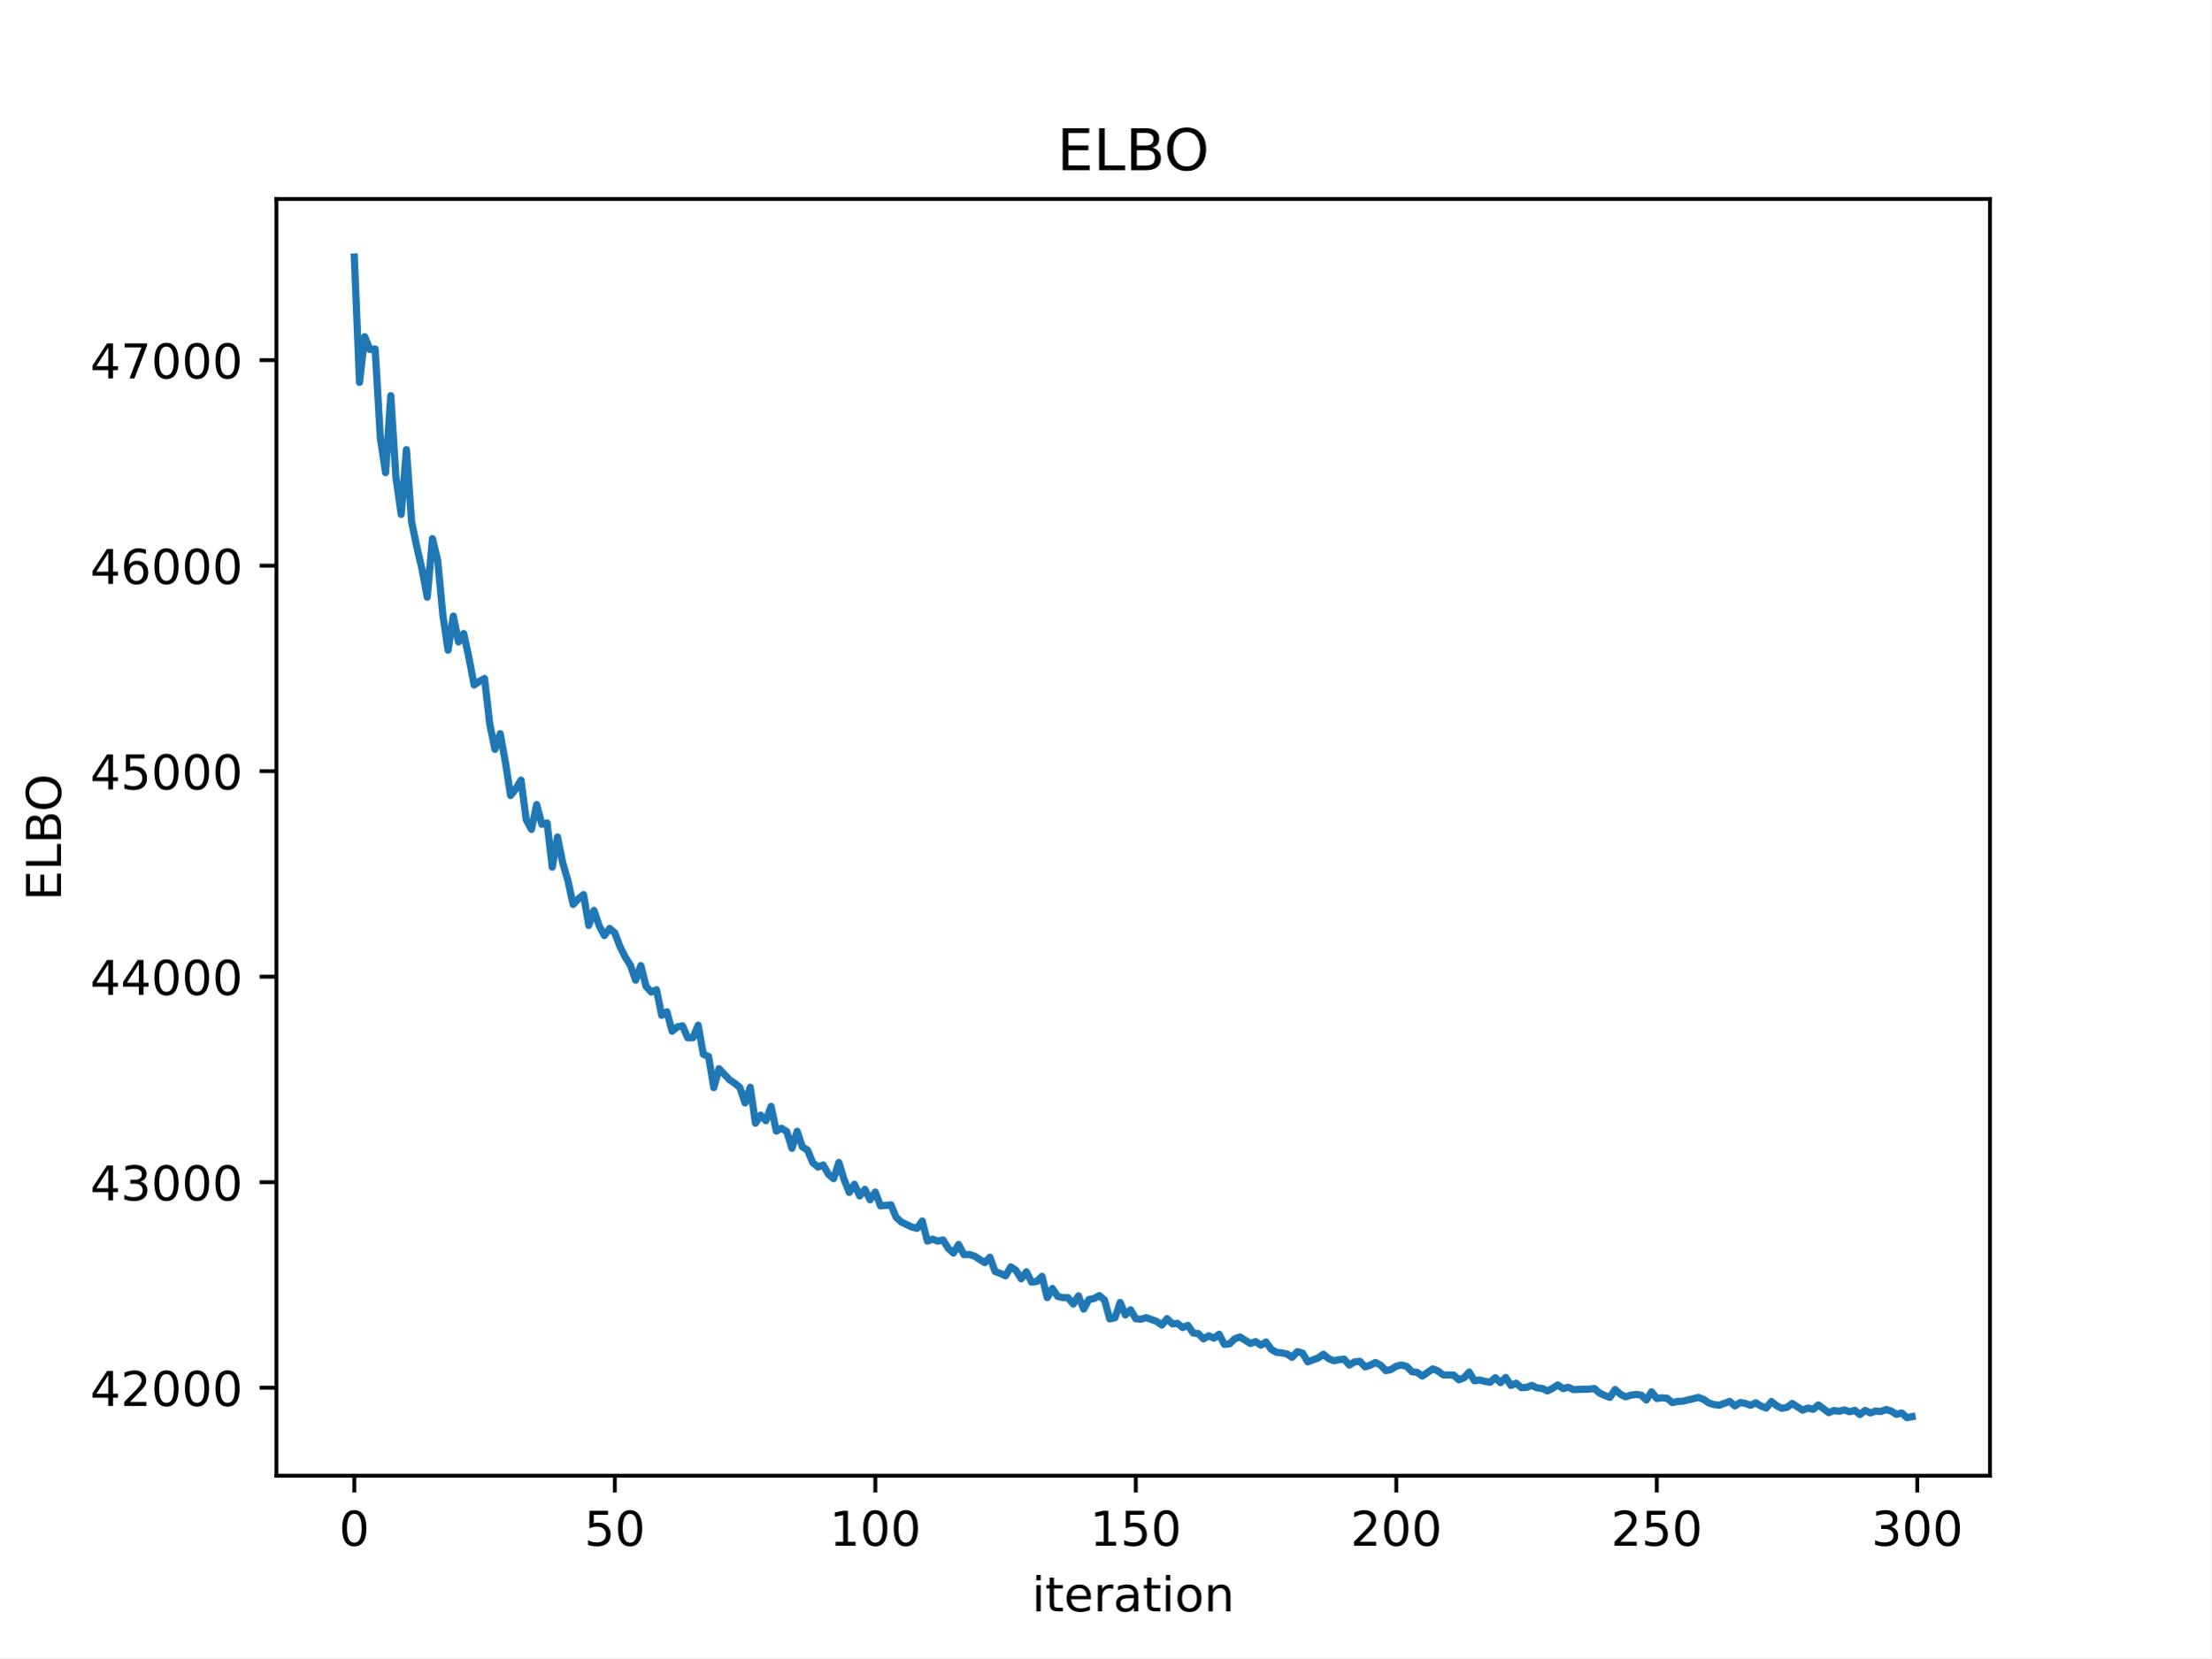
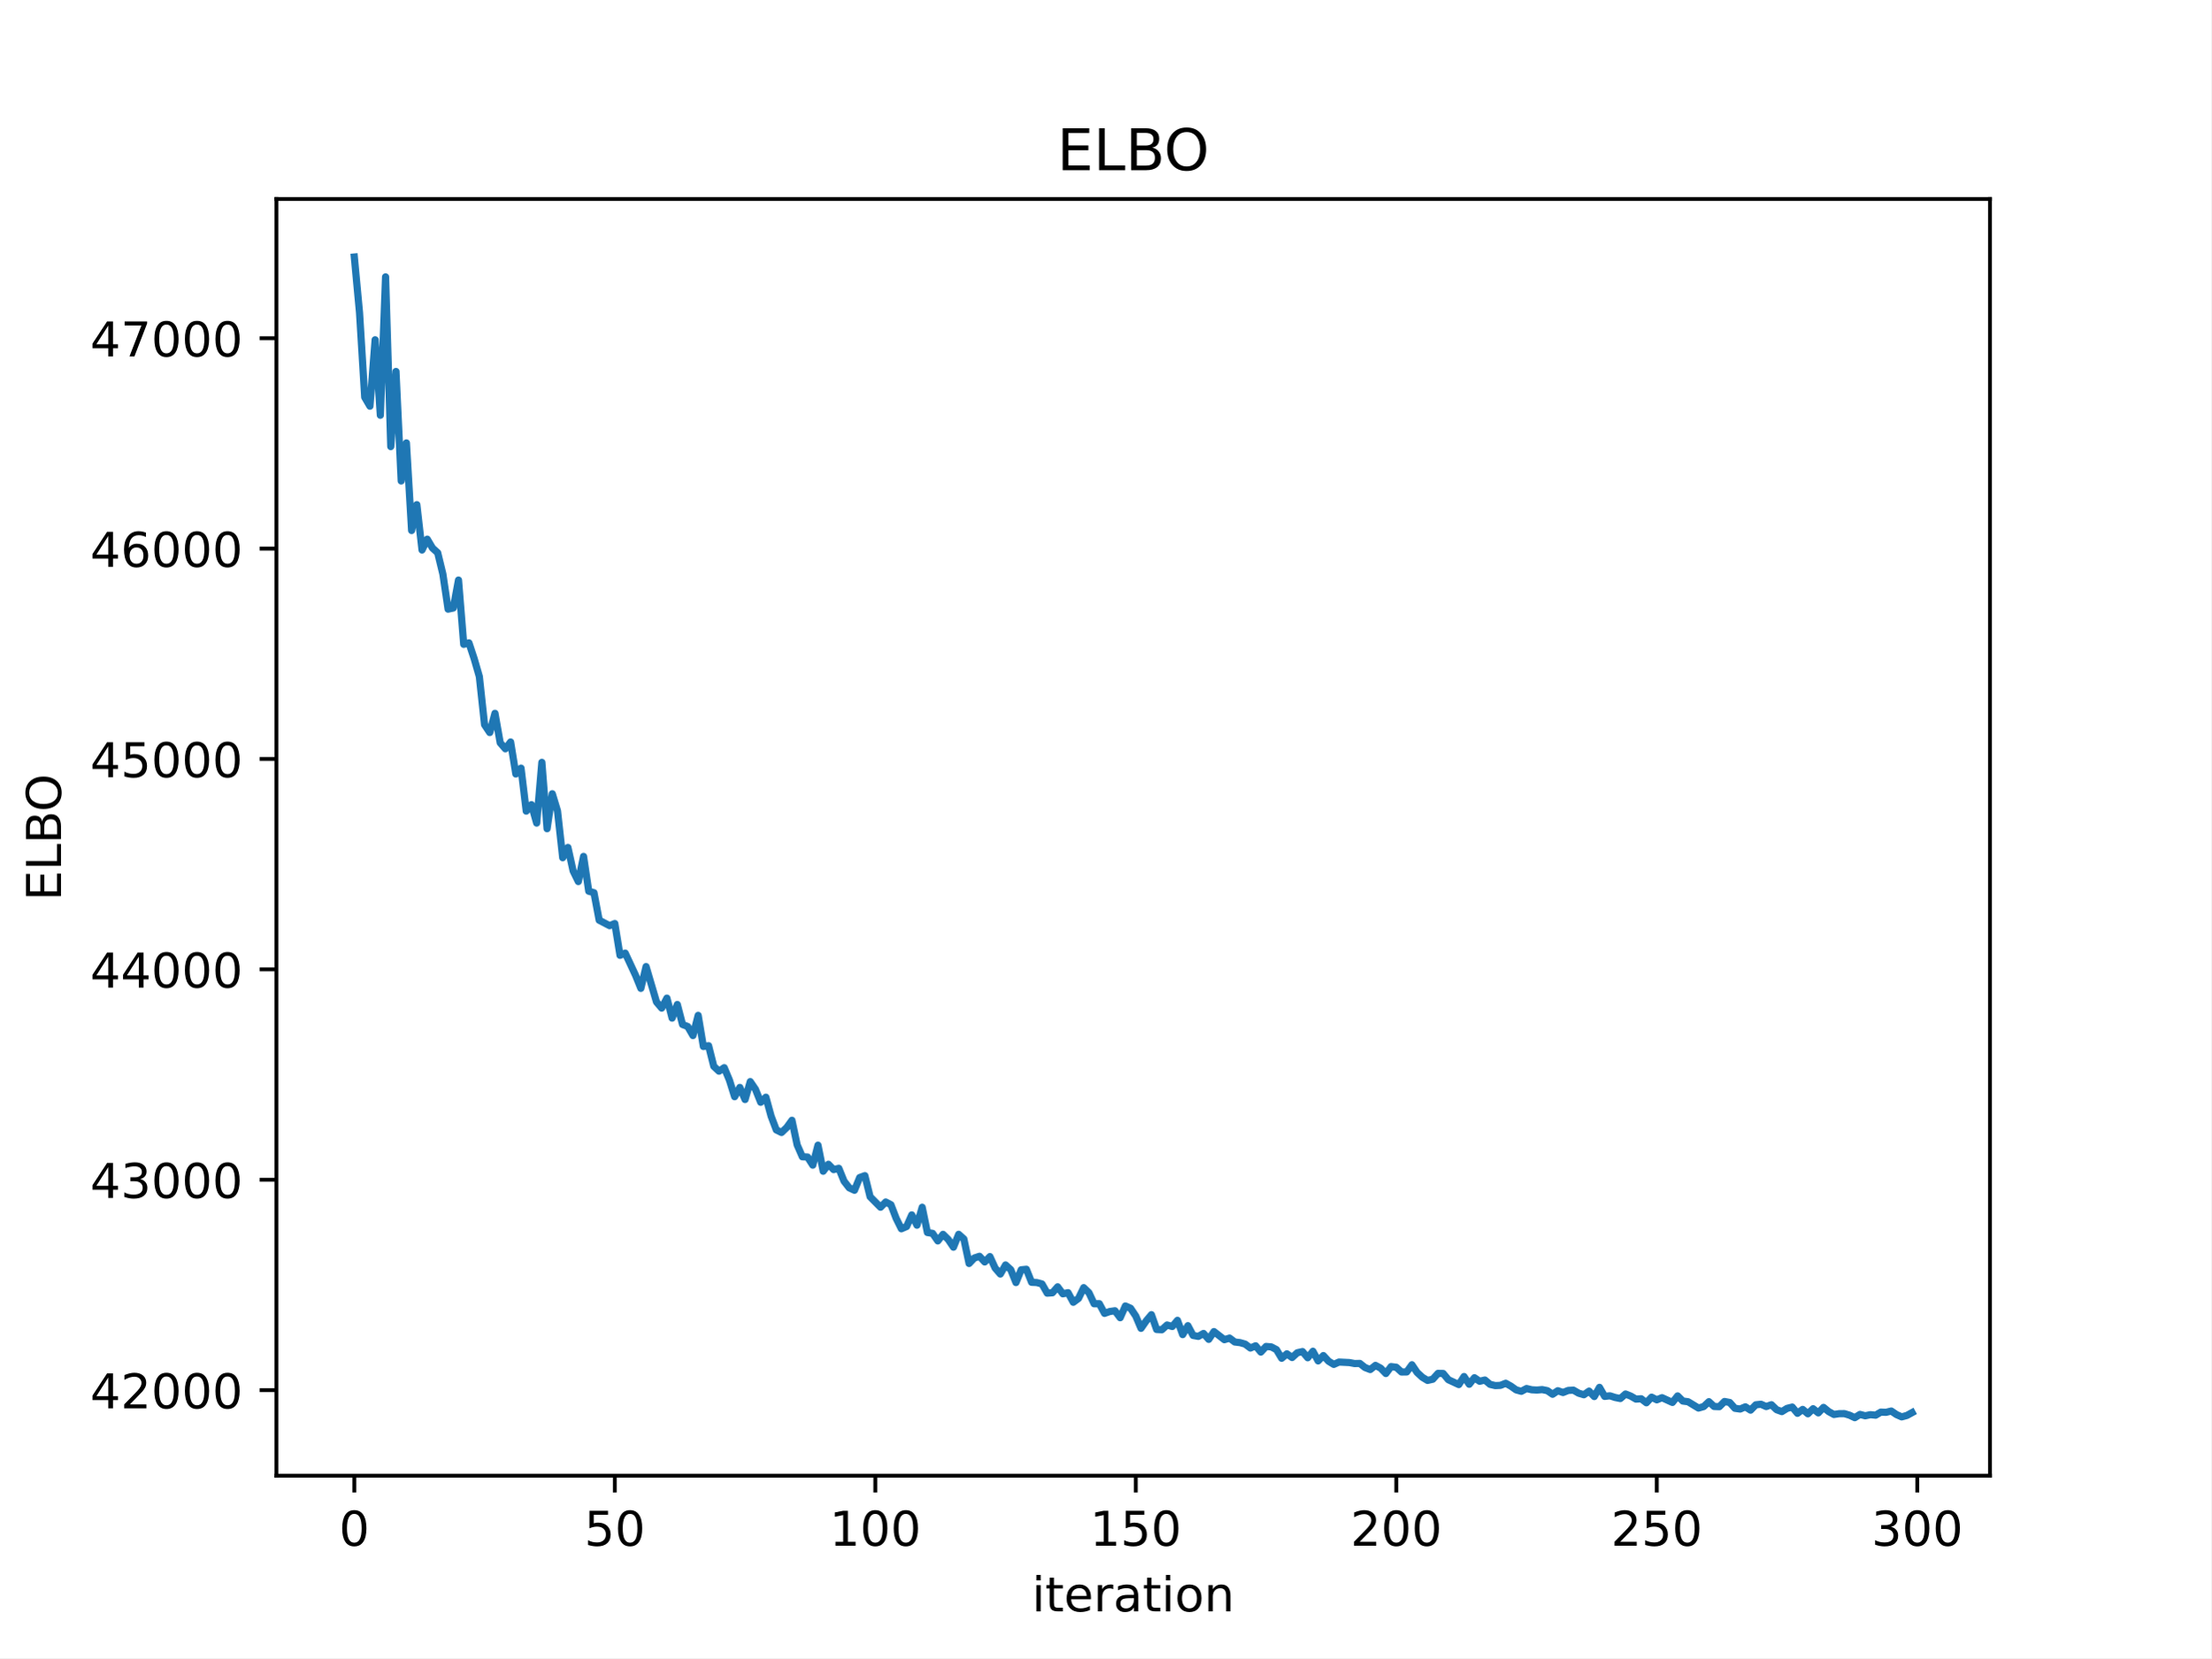
<svg xmlns="http://www.w3.org/2000/svg" xmlns:xlink="http://www.w3.org/1999/xlink" width="460.8pt" height="345.6pt" viewBox="0 0 460.8 345.6" version="1.1">
  <defs>
    <style type="text/css">*{stroke-linejoin: round; stroke-linecap: butt}</style>
  </defs>
  <g id="figure_1">
    <g id="patch_1">
      <path d="M 0 345.6  L 460.8 345.6  L 460.8 0  L 0 0  z " style="fill: #ffffff" />
    </g>
    <g id="axes_1">
      <g id="patch_2">
        <path d="M 57.6 307.584  L 414.72 307.584  L 414.72 41.472  L 57.6 41.472  z " style="fill: #ffffff" />
      </g>
      <g id="matplotlib.axis_1">
        <g id="xtick_1">
          <g id="line2d_1">
            <defs>
-               <path id="mdc916d7069" d="M 0 0  L 0 3.5  " style="stroke: #000000; stroke-width: 0.8" />
+               <path id="m667a088e32" d="M 0 0  L 0 3.5  " style="stroke: #000000; stroke-width: 0.8" />
            </defs>
            <g>
-               <use xlink:href="#mdc916d7069" x="73.833" y="307.584" style="stroke: #000000; stroke-width: 0.8" />
+               <use xlink:href="#m667a088e32" x="73.833" y="307.584" style="stroke: #000000; stroke-width: 0.8" />
            </g>
          </g>
          <g id="text_1">
            <g transform="translate(70.65148 322.1824) scale(0.1 -0.1)">
              <defs>
                <path id="DejaVuSans-30" d="M 2034 4250  Q 1547 4250 1301 3770  Q 1056 3291 1056 2328  Q 1056 1369 1301 889  Q 1547 409 2034 409  Q 2525 409 2770 889  Q 3016 1369 3016 2328  Q 3016 3291 2770 3770  Q 2525 4250 2034 4250  z M 2034 4750  Q 2819 4750 3233 4129  Q 3647 3509 3647 2328  Q 3647 1150 3233 529  Q 2819 -91 2034 -91  Q 1250 -91 836 529  Q 422 1150 422 2328  Q 422 3509 836 4129  Q 1250 4750 2034 4750  z " transform="scale(0.015625)" />
              </defs>
              <use xlink:href="#DejaVuSans-30" />
            </g>
          </g>
        </g>
        <g id="xtick_2">
          <g id="line2d_2">
            <g>
-               <use xlink:href="#mdc916d7069" x="128.123" y="307.584" style="stroke: #000000; stroke-width: 0.8" />
+               <use xlink:href="#m667a088e32" x="128.123" y="307.584" style="stroke: #000000; stroke-width: 0.8" />
            </g>
          </g>
          <g id="text_2">
            <g transform="translate(121.7603 322.1824) scale(0.1 -0.1)">
              <defs>
                <path id="DejaVuSans-35" d="M 691 4666  L 3169 4666  L 3169 4134  L 1269 4134  L 1269 2991  Q 1406 3038 1543 3061  Q 1681 3084 1819 3084  Q 2600 3084 3056 2656  Q 3513 2228 3513 1497  Q 3513 744 3044 326  Q 2575 -91 1722 -91  Q 1428 -91 1123 -41  Q 819 9 494 109  L 494 744  Q 775 591 1075 516  Q 1375 441 1709 441  Q 2250 441 2565 725  Q 2881 1009 2881 1497  Q 2881 1984 2565 2268  Q 2250 2553 1709 2553  Q 1456 2553 1204 2497  Q 953 2441 691 2322  L 691 4666  z " transform="scale(0.015625)" />
              </defs>
              <use xlink:href="#DejaVuSans-35" />
              <use xlink:href="#DejaVuSans-30" transform="translate(63.62305 0)" />
            </g>
          </g>
        </g>
        <g id="xtick_3">
          <g id="line2d_3">
            <g>
-               <use xlink:href="#mdc916d7069" x="182.413" y="307.584" style="stroke: #000000; stroke-width: 0.8" />
+               <use xlink:href="#m667a088e32" x="182.413" y="307.584" style="stroke: #000000; stroke-width: 0.8" />
            </g>
          </g>
          <g id="text_3">
            <g transform="translate(172.8691 322.1824) scale(0.1 -0.1)">
              <defs>
                <path id="DejaVuSans-31" d="M 794 531  L 1825 531  L 1825 4091  L 703 3866  L 703 4441  L 1819 4666  L 2450 4666  L 2450 531  L 3481 531  L 3481 0  L 794 0  L 794 531  z " transform="scale(0.015625)" />
              </defs>
              <use xlink:href="#DejaVuSans-31" />
              <use xlink:href="#DejaVuSans-30" transform="translate(63.62305 0)" />
              <use xlink:href="#DejaVuSans-30" transform="translate(127.2461 0)" />
            </g>
          </g>
        </g>
        <g id="xtick_4">
          <g id="line2d_4">
            <g>
-               <use xlink:href="#mdc916d7069" x="236.703" y="307.584" style="stroke: #000000; stroke-width: 0.8" />
+               <use xlink:href="#m667a088e32" x="236.703" y="307.584" style="stroke: #000000; stroke-width: 0.8" />
            </g>
          </g>
          <g id="text_4">
            <g transform="translate(227.1592 322.1824) scale(0.1 -0.1)">
              <use xlink:href="#DejaVuSans-31" />
              <use xlink:href="#DejaVuSans-35" transform="translate(63.62305 0)" />
              <use xlink:href="#DejaVuSans-30" transform="translate(127.2461 0)" />
            </g>
          </g>
        </g>
        <g id="xtick_5">
          <g id="line2d_5">
            <g>
-               <use xlink:href="#mdc916d7069" x="290.993" y="307.584" style="stroke: #000000; stroke-width: 0.8" />
+               <use xlink:href="#m667a088e32" x="290.993" y="307.584" style="stroke: #000000; stroke-width: 0.8" />
            </g>
          </g>
          <g id="text_5">
            <g transform="translate(281.4492 322.1824) scale(0.1 -0.1)">
              <defs>
                <path id="DejaVuSans-32" d="M 1228 531  L 3431 531  L 3431 0  L 469 0  L 469 531  Q 828 903 1448 1529  Q 2069 2156 2228 2338  Q 2531 2678 2651 2914  Q 2772 3150 2772 3378  Q 2772 3750 2511 3984  Q 2250 4219 1831 4219  Q 1534 4219 1204 4116  Q 875 4013 500 3803  L 500 4441  Q 881 4594 1212 4672  Q 1544 4750 1819 4750  Q 2544 4750 2975 4387  Q 3406 4025 3406 3419  Q 3406 3131 3298 2873  Q 3191 2616 2906 2266  Q 2828 2175 2409 1742  Q 1991 1309 1228 531  z " transform="scale(0.015625)" />
              </defs>
              <use xlink:href="#DejaVuSans-32" />
              <use xlink:href="#DejaVuSans-30" transform="translate(63.62305 0)" />
              <use xlink:href="#DejaVuSans-30" transform="translate(127.2461 0)" />
            </g>
          </g>
        </g>
        <g id="xtick_6">
          <g id="line2d_6">
            <g>
-               <use xlink:href="#mdc916d7069" x="345.283" y="307.584" style="stroke: #000000; stroke-width: 0.8" />
+               <use xlink:href="#m667a088e32" x="345.283" y="307.584" style="stroke: #000000; stroke-width: 0.8" />
            </g>
          </g>
          <g id="text_6">
            <g transform="translate(335.7393 322.1824) scale(0.1 -0.1)">
              <use xlink:href="#DejaVuSans-32" />
              <use xlink:href="#DejaVuSans-35" transform="translate(63.62305 0)" />
              <use xlink:href="#DejaVuSans-30" transform="translate(127.2461 0)" />
            </g>
          </g>
        </g>
        <g id="xtick_7">
          <g id="line2d_7">
            <g>
-               <use xlink:href="#mdc916d7069" x="399.573" y="307.584" style="stroke: #000000; stroke-width: 0.8" />
+               <use xlink:href="#m667a088e32" x="399.573" y="307.584" style="stroke: #000000; stroke-width: 0.8" />
            </g>
          </g>
          <g id="text_7">
            <g transform="translate(390.0293 322.1824) scale(0.1 -0.1)">
              <defs>
                <path id="DejaVuSans-33" d="M 2597 2516  Q 3050 2419 3304 2112  Q 3559 1806 3559 1356  Q 3559 666 3084 287  Q 2609 -91 1734 -91  Q 1441 -91 1130 -33  Q 819 25 488 141  L 488 750  Q 750 597 1062 519  Q 1375 441 1716 441  Q 2309 441 2620 675  Q 2931 909 2931 1356  Q 2931 1769 2642 2001  Q 2353 2234 1838 2234  L 1294 2234  L 1294 2753  L 1863 2753  Q 2328 2753 2575 2939  Q 2822 3125 2822 3475  Q 2822 3834 2567 4026  Q 2313 4219 1838 4219  Q 1578 4219 1281 4162  Q 984 4106 628 3988  L 628 4550  Q 988 4650 1302 4700  Q 1616 4750 1894 4750  Q 2613 4750 3031 4423  Q 3450 4097 3450 3541  Q 3450 3153 3228 2886  Q 3006 2619 2597 2516  z " transform="scale(0.015625)" />
              </defs>
              <use xlink:href="#DejaVuSans-33" />
              <use xlink:href="#DejaVuSans-30" transform="translate(63.62305 0)" />
              <use xlink:href="#DejaVuSans-30" transform="translate(127.2461 0)" />
            </g>
          </g>
        </g>
        <g id="text_8">
          <g transform="translate(215.0373 335.8606) scale(0.1 -0.1)">
            <defs>
              <path id="DejaVuSans-69" d="M 603 3500  L 1178 3500  L 1178 0  L 603 0  L 603 3500  z M 603 4863  L 1178 4863  L 1178 4134  L 603 4134  L 603 4863  z " transform="scale(0.015625)" />
              <path id="DejaVuSans-74" d="M 1172 4494  L 1172 3500  L 2356 3500  L 2356 3053  L 1172 3053  L 1172 1153  Q 1172 725 1289 603  Q 1406 481 1766 481  L 2356 481  L 2356 0  L 1766 0  Q 1100 0 847 248  Q 594 497 594 1153  L 594 3053  L 172 3053  L 172 3500  L 594 3500  L 594 4494  L 1172 4494  z " transform="scale(0.015625)" />
              <path id="DejaVuSans-65" d="M 3597 1894  L 3597 1613  L 953 1613  Q 991 1019 1311 708  Q 1631 397 2203 397  Q 2534 397 2845 478  Q 3156 559 3463 722  L 3463 178  Q 3153 47 2828 -22  Q 2503 -91 2169 -91  Q 1331 -91 842 396  Q 353 884 353 1716  Q 353 2575 817 3079  Q 1281 3584 2069 3584  Q 2775 3584 3186 3129  Q 3597 2675 3597 1894  z M 3022 2063  Q 3016 2534 2758 2815  Q 2500 3097 2075 3097  Q 1594 3097 1305 2825  Q 1016 2553 972 2059  L 3022 2063  z " transform="scale(0.015625)" />
              <path id="DejaVuSans-72" d="M 2631 2963  Q 2534 3019 2420 3045  Q 2306 3072 2169 3072  Q 1681 3072 1420 2755  Q 1159 2438 1159 1844  L 1159 0  L 581 0  L 581 3500  L 1159 3500  L 1159 2956  Q 1341 3275 1631 3429  Q 1922 3584 2338 3584  Q 2397 3584 2469 3576  Q 2541 3569 2628 3553  L 2631 2963  z " transform="scale(0.015625)" />
              <path id="DejaVuSans-61" d="M 2194 1759  Q 1497 1759 1228 1600  Q 959 1441 959 1056  Q 959 750 1161 570  Q 1363 391 1709 391  Q 2188 391 2477 730  Q 2766 1069 2766 1631  L 2766 1759  L 2194 1759  z M 3341 1997  L 3341 0  L 2766 0  L 2766 531  Q 2569 213 2275 61  Q 1981 -91 1556 -91  Q 1019 -91 701 211  Q 384 513 384 1019  Q 384 1609 779 1909  Q 1175 2209 1959 2209  L 2766 2209  L 2766 2266  Q 2766 2663 2505 2880  Q 2244 3097 1772 3097  Q 1472 3097 1187 3025  Q 903 2953 641 2809  L 641 3341  Q 956 3463 1253 3523  Q 1550 3584 1831 3584  Q 2591 3584 2966 3190  Q 3341 2797 3341 1997  z " transform="scale(0.015625)" />
              <path id="DejaVuSans-6f" d="M 1959 3097  Q 1497 3097 1228 2736  Q 959 2375 959 1747  Q 959 1119 1226 758  Q 1494 397 1959 397  Q 2419 397 2687 759  Q 2956 1122 2956 1747  Q 2956 2369 2687 2733  Q 2419 3097 1959 3097  z M 1959 3584  Q 2709 3584 3137 3096  Q 3566 2609 3566 1747  Q 3566 888 3137 398  Q 2709 -91 1959 -91  Q 1206 -91 779 398  Q 353 888 353 1747  Q 353 2609 779 3096  Q 1206 3584 1959 3584  z " transform="scale(0.015625)" />
              <path id="DejaVuSans-6e" d="M 3513 2113  L 3513 0  L 2938 0  L 2938 2094  Q 2938 2591 2744 2837  Q 2550 3084 2163 3084  Q 1697 3084 1428 2787  Q 1159 2491 1159 1978  L 1159 0  L 581 0  L 581 3500  L 1159 3500  L 1159 2956  Q 1366 3272 1645 3428  Q 1925 3584 2291 3584  Q 2894 3584 3203 3211  Q 3513 2838 3513 2113  z " transform="scale(0.015625)" />
            </defs>
            <use xlink:href="#DejaVuSans-69" />
            <use xlink:href="#DejaVuSans-74" transform="translate(27.7832 0)" />
            <use xlink:href="#DejaVuSans-65" transform="translate(66.99219 0)" />
            <use xlink:href="#DejaVuSans-72" transform="translate(128.5156 0)" />
            <use xlink:href="#DejaVuSans-61" transform="translate(169.6289 0)" />
            <use xlink:href="#DejaVuSans-74" transform="translate(230.9082 0)" />
            <use xlink:href="#DejaVuSans-69" transform="translate(270.1172 0)" />
            <use xlink:href="#DejaVuSans-6f" transform="translate(297.9004 0)" />
            <use xlink:href="#DejaVuSans-6e" transform="translate(359.082 0)" />
          </g>
        </g>
      </g>
      <g id="matplotlib.axis_2">
        <g id="ytick_1">
          <g id="line2d_8">
            <defs>
-               <path id="m5677b51ee9" d="M 0 0  L -3.5 0  " style="stroke: #000000; stroke-width: 0.8" />
+               <path id="mb6233c7581" d="M 0 0  L -3.5 0  " style="stroke: #000000; stroke-width: 0.8" />
            </defs>
            <g>
-               <use xlink:href="#m5677b51ee9" x="57.6" y="289.247" style="stroke: #000000; stroke-width: 0.8" />
+               <use xlink:href="#mb6233c7581" x="57.6" y="289.75" style="stroke: #000000; stroke-width: 0.8" />
            </g>
          </g>
          <g id="text_9">
-             <g transform="translate(18.7875 293.046) scale(0.1 -0.1)">
+             <g transform="translate(18.7875 293.5494) scale(0.1 -0.1)">
              <defs>
                <path id="DejaVuSans-34" d="M 2419 4116  L 825 1625  L 2419 1625  L 2419 4116  z M 2253 4666  L 3047 4666  L 3047 1625  L 3713 1625  L 3713 1100  L 3047 1100  L 3047 0  L 2419 0  L 2419 1100  L 313 1100  L 313 1709  L 2253 4666  z " transform="scale(0.015625)" />
              </defs>
              <use xlink:href="#DejaVuSans-34" />
              <use xlink:href="#DejaVuSans-32" transform="translate(63.62305 0)" />
              <use xlink:href="#DejaVuSans-30" transform="translate(127.2461 0)" />
              <use xlink:href="#DejaVuSans-30" transform="translate(190.8691 0)" />
              <use xlink:href="#DejaVuSans-30" transform="translate(254.4922 0)" />
            </g>
          </g>
        </g>
        <g id="ytick_2">
          <g id="line2d_9">
            <g>
-               <use xlink:href="#m5677b51ee9" x="57.6" y="246.411" style="stroke: #000000; stroke-width: 0.8" />
+               <use xlink:href="#mb6233c7581" x="57.6" y="245.898" style="stroke: #000000; stroke-width: 0.8" />
            </g>
          </g>
          <g id="text_10">
-             <g transform="translate(18.7875 250.2099) scale(0.1 -0.1)">
+             <g transform="translate(18.7875 249.6968) scale(0.1 -0.1)">
              <use xlink:href="#DejaVuSans-34" />
              <use xlink:href="#DejaVuSans-33" transform="translate(63.62305 0)" />
              <use xlink:href="#DejaVuSans-30" transform="translate(127.2461 0)" />
              <use xlink:href="#DejaVuSans-30" transform="translate(190.8691 0)" />
              <use xlink:href="#DejaVuSans-30" transform="translate(254.4922 0)" />
            </g>
          </g>
        </g>
        <g id="ytick_3">
          <g id="line2d_10">
            <g>
-               <use xlink:href="#m5677b51ee9" x="57.6" y="203.575" style="stroke: #000000; stroke-width: 0.8" />
+               <use xlink:href="#mb6233c7581" x="57.6" y="202.045" style="stroke: #000000; stroke-width: 0.8" />
            </g>
          </g>
          <g id="text_11">
-             <g transform="translate(18.7875 207.3737) scale(0.1 -0.1)">
+             <g transform="translate(18.7875 205.8443) scale(0.1 -0.1)">
              <use xlink:href="#DejaVuSans-34" />
              <use xlink:href="#DejaVuSans-34" transform="translate(63.62305 0)" />
              <use xlink:href="#DejaVuSans-30" transform="translate(127.2461 0)" />
              <use xlink:href="#DejaVuSans-30" transform="translate(190.8691 0)" />
              <use xlink:href="#DejaVuSans-30" transform="translate(254.4922 0)" />
            </g>
          </g>
        </g>
        <g id="ytick_4">
          <g id="line2d_11">
            <g>
-               <use xlink:href="#m5677b51ee9" x="57.6" y="160.738" style="stroke: #000000; stroke-width: 0.8" />
+               <use xlink:href="#mb6233c7581" x="57.6" y="158.192" style="stroke: #000000; stroke-width: 0.8" />
            </g>
          </g>
          <g id="text_12">
-             <g transform="translate(18.7875 164.5376) scale(0.1 -0.1)">
+             <g transform="translate(18.7875 161.9917) scale(0.1 -0.1)">
              <use xlink:href="#DejaVuSans-34" />
              <use xlink:href="#DejaVuSans-35" transform="translate(63.62305 0)" />
              <use xlink:href="#DejaVuSans-30" transform="translate(127.2461 0)" />
              <use xlink:href="#DejaVuSans-30" transform="translate(190.8691 0)" />
              <use xlink:href="#DejaVuSans-30" transform="translate(254.4922 0)" />
            </g>
          </g>
        </g>
        <g id="ytick_5">
          <g id="line2d_12">
            <g>
-               <use xlink:href="#m5677b51ee9" x="57.6" y="117.902" style="stroke: #000000; stroke-width: 0.8" />
+               <use xlink:href="#mb6233c7581" x="57.6" y="114.34" style="stroke: #000000; stroke-width: 0.8" />
            </g>
          </g>
          <g id="text_13">
-             <g transform="translate(18.7875 121.7014) scale(0.1 -0.1)">
+             <g transform="translate(18.7875 118.1392) scale(0.1 -0.1)">
              <defs>
                <path id="DejaVuSans-36" d="M 2113 2584  Q 1688 2584 1439 2293  Q 1191 2003 1191 1497  Q 1191 994 1439 701  Q 1688 409 2113 409  Q 2538 409 2786 701  Q 3034 994 3034 1497  Q 3034 2003 2786 2293  Q 2538 2584 2113 2584  z M 3366 4563  L 3366 3988  Q 3128 4100 2886 4159  Q 2644 4219 2406 4219  Q 1781 4219 1451 3797  Q 1122 3375 1075 2522  Q 1259 2794 1537 2939  Q 1816 3084 2150 3084  Q 2853 3084 3261 2657  Q 3669 2231 3669 1497  Q 3669 778 3244 343  Q 2819 -91 2113 -91  Q 1303 -91 875 529  Q 447 1150 447 2328  Q 447 3434 972 4092  Q 1497 4750 2381 4750  Q 2619 4750 2861 4703  Q 3103 4656 3366 4563  z " transform="scale(0.015625)" />
              </defs>
              <use xlink:href="#DejaVuSans-34" />
              <use xlink:href="#DejaVuSans-36" transform="translate(63.62305 0)" />
              <use xlink:href="#DejaVuSans-30" transform="translate(127.2461 0)" />
              <use xlink:href="#DejaVuSans-30" transform="translate(190.8691 0)" />
              <use xlink:href="#DejaVuSans-30" transform="translate(254.4922 0)" />
            </g>
          </g>
        </g>
        <g id="ytick_6">
          <g id="line2d_13">
            <g>
-               <use xlink:href="#m5677b51ee9" x="57.6" y="75.066" style="stroke: #000000; stroke-width: 0.8" />
+               <use xlink:href="#mb6233c7581" x="57.6" y="70.487" style="stroke: #000000; stroke-width: 0.8" />
            </g>
          </g>
          <g id="text_14">
-             <g transform="translate(18.7875 78.86528) scale(0.1 -0.1)">
+             <g transform="translate(18.7875 74.2866) scale(0.1 -0.1)">
              <defs>
                <path id="DejaVuSans-37" d="M 525 4666  L 3525 4666  L 3525 4397  L 1831 0  L 1172 0  L 2766 4134  L 525 4134  L 525 4666  z " transform="scale(0.015625)" />
              </defs>
              <use xlink:href="#DejaVuSans-34" />
              <use xlink:href="#DejaVuSans-37" transform="translate(63.62305 0)" />
              <use xlink:href="#DejaVuSans-30" transform="translate(127.2461 0)" />
              <use xlink:href="#DejaVuSans-30" transform="translate(190.8691 0)" />
              <use xlink:href="#DejaVuSans-30" transform="translate(254.4922 0)" />
            </g>
          </g>
        </g>
        <g id="text_15">
          <g transform="translate(12.70781 187.7522) rotate(-90) scale(0.1 -0.1)">
            <defs>
              <path id="DejaVuSans-45" d="M 628 4666  L 3578 4666  L 3578 4134  L 1259 4134  L 1259 2753  L 3481 2753  L 3481 2222  L 1259 2222  L 1259 531  L 3634 531  L 3634 0  L 628 0  L 628 4666  z " transform="scale(0.015625)" />
              <path id="DejaVuSans-4c" d="M 628 4666  L 1259 4666  L 1259 531  L 3531 531  L 3531 0  L 628 0  L 628 4666  z " transform="scale(0.015625)" />
              <path id="DejaVuSans-42" d="M 1259 2228  L 1259 519  L 2272 519  Q 2781 519 3026 730  Q 3272 941 3272 1375  Q 3272 1813 3026 2020  Q 2781 2228 2272 2228  L 1259 2228  z M 1259 4147  L 1259 2741  L 2194 2741  Q 2656 2741 2882 2914  Q 3109 3088 3109 3444  Q 3109 3797 2882 3972  Q 2656 4147 2194 4147  L 1259 4147  z M 628 4666  L 2241 4666  Q 2963 4666 3353 4366  Q 3744 4066 3744 3513  Q 3744 3084 3544 2831  Q 3344 2578 2956 2516  Q 3422 2416 3680 2098  Q 3938 1781 3938 1306  Q 3938 681 3513 340  Q 3088 0 2303 0  L 628 0  L 628 4666  z " transform="scale(0.015625)" />
              <path id="DejaVuSans-4f" d="M 2522 4238  Q 1834 4238 1429 3725  Q 1025 3213 1025 2328  Q 1025 1447 1429 934  Q 1834 422 2522 422  Q 3209 422 3611 934  Q 4013 1447 4013 2328  Q 4013 3213 3611 3725  Q 3209 4238 2522 4238  z M 2522 4750  Q 3503 4750 4090 4092  Q 4678 3434 4678 2328  Q 4678 1225 4090 567  Q 3503 -91 2522 -91  Q 1538 -91 948 565  Q 359 1222 359 2328  Q 359 3434 948 4092  Q 1538 4750 2522 4750  z " transform="scale(0.015625)" />
            </defs>
            <use xlink:href="#DejaVuSans-45" />
            <use xlink:href="#DejaVuSans-4c" transform="translate(63.18359 0)" />
            <use xlink:href="#DejaVuSans-42" transform="translate(118.8965 0)" />
            <use xlink:href="#DejaVuSans-4f" transform="translate(185.75 0)" />
          </g>
        </g>
      </g>
      <g id="line2d_14">
-         <path d="M 73.833 53.568  L 74.919 79.702  L 76.004 70.168  L 77.09 72.853  L 78.176 72.731  L 79.262 91.299  L 80.348 98.508  L 81.433 82.468  L 82.519 99.618  L 83.605 107.22  L 84.691 93.708  L 85.777 108.753  L 86.862 114.019  L 87.948 118.666  L 89.034 124.469  L 90.12 112.276  L 91.206 116.762  L 92.291 128.228  L 93.377 135.513  L 94.463 128.406  L 95.549 133.808  L 96.635 132.044  L 97.72 137.092  L 98.806 142.776  L 99.892 142.016  L 100.978 141.41  L 102.064 150.951  L 103.149 156.194  L 104.235 152.916  L 105.321 158.847  L 106.407 165.814  L 107.493 164.43  L 108.578 162.599  L 109.664 170.85  L 110.75 172.867  L 111.836 167.705  L 112.922 171.816  L 114.007 171.521  L 115.093 180.746  L 116.179 174.449  L 117.265 179.837  L 118.351 183.545  L 119.436 188.508  L 120.522 187.349  L 121.608 186.449  L 122.694 192.886  L 123.78 189.751  L 124.865 192.969  L 125.951 195  L 127.037 193.512  L 128.123 194.447  L 129.209 197.315  L 130.294 199.475  L 131.38 201.204  L 132.466 204.314  L 133.552 201.261  L 134.638 205.593  L 135.723 206.765  L 136.809 206.286  L 137.895 211.628  L 138.981 210.895  L 140.067 214.928  L 141.152 214.034  L 142.238 213.815  L 143.324 216.324  L 144.41 216.303  L 145.496 213.686  L 146.581 219.757  L 147.667 220.204  L 148.753 226.691  L 149.839 222.74  L 152.01 225.05  L 153.096 225.774  L 154.182 226.655  L 155.268 229.885  L 156.354 226.627  L 157.439 234.116  L 158.525 232.432  L 159.611 233.602  L 160.697 230.619  L 161.783 235.749  L 162.868 235.164  L 163.954 235.847  L 165.04 239.351  L 166.126 235.801  L 167.212 239.044  L 168.297 239.73  L 169.383 242.341  L 170.469 243.245  L 171.555 242.815  L 172.641 244.739  L 173.726 245.67  L 174.812 242.293  L 175.898 245.82  L 176.984 248.542  L 178.07 246.835  L 179.155 249.278  L 180.241 247.905  L 181.327 250.077  L 182.413 248.475  L 183.499 251.347  L 185.67 251.125  L 186.756 253.734  L 187.842 254.707  L 190.013 255.753  L 191.099 256.038  L 192.185 254.487  L 193.271 258.686  L 194.357 258.278  L 195.442 258.695  L 196.528 258.451  L 197.614 260.196  L 198.7 261.185  L 199.786 259.385  L 200.871 261.506  L 201.957 261.469  L 203.043 261.784  L 205.215 263.177  L 206.3 262.05  L 207.386 265.029  L 208.472 265.418  L 209.558 265.932  L 210.644 264.063  L 211.729 264.776  L 212.815 266.543  L 213.901 265.079  L 214.987 267.235  L 216.073 267.112  L 217.158 266.021  L 218.244 270.462  L 219.33 268.567  L 220.416 270.217  L 221.502 270.463  L 222.587 270.478  L 223.673 271.812  L 224.759 270.097  L 225.845 272.86  L 226.931 270.851  L 228.016 270.654  L 229.102 270.046  L 230.188 270.976  L 231.274 274.909  L 232.36 274.664  L 233.445 271.476  L 234.531 274.073  L 235.617 273.009  L 236.703 274.88  L 237.789 274.972  L 238.875 274.638  L 241.046 275.419  L 242.132 276.187  L 243.218 274.848  L 244.304 275.924  L 245.389 275.821  L 246.475 276.709  L 247.561 276.244  L 248.647 277.836  L 249.733 277.968  L 250.818 279.061  L 251.904 278.423  L 252.99 278.924  L 254.076 278.099  L 255.162 280.215  L 256.247 280.09  L 257.333 279.047  L 258.419 278.672  L 260.591 280.025  L 261.676 279.628  L 262.762 280.388  L 263.848 279.705  L 264.934 281.25  L 266.02 281.871  L 267.105 281.983  L 268.191 282.207  L 269.277 282.903  L 270.363 281.732  L 271.449 282.028  L 272.534 283.856  L 274.706 283.038  L 275.792 282.272  L 276.878 283.164  L 277.963 283.623  L 279.049 283.402  L 280.135 283.297  L 281.221 284.521  L 282.307 283.844  L 283.392 283.745  L 284.478 284.898  L 285.564 284.553  L 286.65 283.983  L 287.736 284.552  L 288.821 285.691  L 289.907 285.45  L 290.993 284.754  L 292.079 284.505  L 293.165 284.808  L 294.25 285.905  L 295.336 286.054  L 296.422 286.812  L 298.594 285.325  L 299.679 285.75  L 300.765 286.572  L 302.937 286.605  L 304.023 287.589  L 305.108 287.17  L 306.194 285.97  L 307.28 287.808  L 308.366 287.629  L 309.452 287.929  L 310.537 288.096  L 311.623 287.152  L 312.709 288.197  L 313.795 287.103  L 314.881 288.772  L 315.966 288.31  L 317.052 289.233  L 318.138 289.186  L 319.224 288.761  L 320.31 289.274  L 321.395 289.391  L 322.481 289.919  L 323.567 289.369  L 324.653 288.667  L 325.739 289.436  L 326.824 289.146  L 327.91 289.649  L 330.082 289.557  L 331.168 289.548  L 332.253 289.411  L 333.339 290.334  L 334.425 290.86  L 335.511 291.253  L 336.597 289.615  L 337.682 290.595  L 338.768 291.144  L 339.854 290.805  L 340.94 290.64  L 342.026 290.789  L 343.111 291.794  L 344.197 290.09  L 345.283 291.497  L 346.369 291.343  L 347.455 291.457  L 348.54 292.354  L 349.626 292.104  L 350.712 292.067  L 353.969 291.267  L 355.055 291.686  L 356.141 292.435  L 357.227 292.765  L 358.313 292.894  L 360.484 292.094  L 361.57 293.044  L 362.656 292.345  L 363.742 292.512  L 364.827 292.92  L 365.913 292.384  L 366.999 293.077  L 368.085 293.488  L 369.171 292.126  L 370.256 292.995  L 371.342 293.544  L 372.428 293.329  L 373.514 292.535  L 375.685 293.923  L 376.771 293.478  L 377.857 293.756  L 378.943 292.833  L 381.114 294.44  L 382.2 293.997  L 383.286 294.161  L 384.372 293.862  L 385.458 294.269  L 386.543 293.953  L 387.629 294.837  L 388.715 293.979  L 389.801 294.504  L 390.887 294.103  L 391.972 294.208  L 393.058 293.787  L 394.144 294.122  L 395.23 294.812  L 396.316 294.503  L 397.401 295.488  L 398.487 295.281  L 398.487 295.281  " clip-path="url(#p80e11d9027)" style="fill: none; stroke: #1f77b4; stroke-width: 1.5; stroke-linecap: square" />
+         <path d="M 73.833 53.568  L 74.919 65.123  L 76.004 82.795  L 77.09 84.656  L 78.176 70.816  L 79.262 86.545  L 80.348 57.705  L 81.433 93.078  L 82.519 77.421  L 83.605 100.242  L 84.691 92.317  L 85.777 110.566  L 86.862 105.183  L 87.948 114.633  L 89.034 112.375  L 90.12 114.224  L 91.206 115.202  L 92.291 119.653  L 93.377 126.961  L 94.463 126.725  L 95.549 120.902  L 96.635 134.296  L 97.72 133.99  L 98.806 137.262  L 99.892 141.025  L 100.978 151.059  L 102.064 152.684  L 103.149 148.676  L 104.235 154.819  L 105.321 156.074  L 106.407 154.65  L 107.493 161.323  L 108.578 160.101  L 109.664 169.063  L 110.75 167.718  L 111.836 171.552  L 112.922 158.898  L 114.007 172.727  L 115.093 165.442  L 116.179 169.012  L 117.265 178.773  L 118.351 176.635  L 119.436 181.522  L 120.522 183.743  L 121.608 178.502  L 122.694 185.756  L 123.78 186.063  L 124.865 191.801  L 127.037 192.938  L 128.123 192.492  L 129.209 199.118  L 130.294 198.66  L 132.466 203.329  L 133.552 206.008  L 134.638 201.469  L 136.809 208.84  L 137.895 210.122  L 138.981 208.041  L 140.067 212.208  L 141.152 209.372  L 142.238 213.535  L 143.324 213.966  L 144.41 215.846  L 145.496 211.635  L 146.581 218.122  L 147.667 217.959  L 148.753 222.26  L 149.839 223.269  L 150.925 222.539  L 152.01 225.134  L 153.096 228.59  L 154.182 226.655  L 155.268 229.179  L 156.354 225.445  L 157.439 227.045  L 158.525 229.749  L 159.611 228.694  L 160.697 232.645  L 161.783 235.512  L 162.868 236.048  L 163.954 235.009  L 165.04 233.507  L 166.126 238.631  L 167.212 241.11  L 168.297 241.164  L 169.383 242.857  L 170.469 238.693  L 171.555 244.124  L 172.641 242.671  L 173.726 243.784  L 174.812 243.517  L 175.898 246.196  L 176.984 247.583  L 178.07 248.093  L 179.155 245.44  L 180.241 245.046  L 181.327 249.439  L 183.499 251.629  L 184.584 250.538  L 185.67 251.104  L 186.756 253.931  L 187.842 256.12  L 188.928 255.653  L 190.013 253.223  L 191.099 255.372  L 192.185 251.633  L 193.271 256.894  L 194.357 257.076  L 195.442 258.648  L 196.528 257.278  L 197.614 258.344  L 198.7 259.955  L 199.786 257.274  L 200.871 258.244  L 201.957 263.349  L 203.043 262.216  L 204.129 261.853  L 205.215 263.032  L 206.3 261.918  L 207.386 264.3  L 208.472 265.556  L 209.558 263.658  L 210.644 264.638  L 211.729 267.331  L 212.815 264.668  L 213.901 264.555  L 214.987 267.275  L 216.073 267.33  L 217.158 267.627  L 218.244 269.536  L 219.33 269.458  L 220.416 268.217  L 221.502 269.673  L 222.587 269.439  L 223.673 271.439  L 224.759 270.635  L 225.845 268.393  L 226.931 269.432  L 228.016 271.749  L 229.102 271.739  L 230.188 273.755  L 231.274 273.368  L 232.36 273.211  L 233.445 274.657  L 234.531 272.207  L 235.617 272.686  L 236.703 274.311  L 237.789 276.874  L 238.875 275.308  L 239.96 274.022  L 241.046 277.111  L 242.132 277.167  L 243.218 276.174  L 244.304 276.488  L 245.389 275.205  L 246.475 278.181  L 247.561 276.319  L 248.647 278.354  L 249.733 278.549  L 250.818 277.937  L 251.904 279.168  L 252.99 277.546  L 255.162 279.234  L 256.247 278.901  L 257.333 279.721  L 258.419 279.85  L 259.505 280.158  L 260.591 280.978  L 261.676 280.504  L 262.762 281.821  L 263.848 280.644  L 264.934 280.735  L 266.02 281.308  L 267.105 283.113  L 268.191 282.177  L 269.277 282.956  L 270.363 281.957  L 271.449 281.714  L 272.534 283.003  L 273.62 281.65  L 274.706 283.659  L 275.792 282.543  L 276.878 283.721  L 277.963 284.387  L 279.049 283.896  L 281.221 284.003  L 282.307 284.209  L 283.392 284.182  L 284.478 285.04  L 285.564 285.46  L 286.65 284.594  L 287.736 285.172  L 288.821 286.291  L 289.907 284.843  L 290.993 284.983  L 292.079 285.976  L 293.165 285.959  L 294.25 284.464  L 295.336 286.07  L 296.422 287.07  L 297.508 287.73  L 298.594 287.475  L 299.679 286.264  L 300.765 286.282  L 301.851 287.587  L 304.023 288.592  L 305.108 286.913  L 306.194 288.527  L 307.28 287.165  L 308.366 287.91  L 309.452 287.641  L 310.537 288.546  L 311.623 288.803  L 312.709 288.752  L 313.795 288.314  L 314.881 288.923  L 315.966 289.698  L 317.052 289.997  L 318.138 289.418  L 319.224 289.678  L 320.31 289.734  L 321.395 289.64  L 322.481 289.862  L 323.567 290.61  L 324.653 289.87  L 325.739 290.248  L 326.824 289.811  L 327.91 289.756  L 328.996 290.384  L 330.082 290.713  L 331.168 289.956  L 332.253 291.088  L 333.339 289.174  L 334.425 291.058  L 335.511 290.931  L 336.597 291.283  L 337.682 291.502  L 338.768 290.555  L 339.854 290.994  L 340.94 291.619  L 342.026 291.547  L 343.111 292.386  L 344.197 291.218  L 345.283 291.769  L 346.369 291.323  L 348.54 292.315  L 349.626 290.954  L 350.712 292.025  L 351.798 292.166  L 353.969 293.485  L 355.055 293.173  L 356.141 292.157  L 357.227 293.157  L 358.313 293.199  L 359.398 292.114  L 360.484 292.329  L 361.57 293.536  L 362.656 293.689  L 363.742 293.225  L 364.827 293.921  L 365.913 292.808  L 366.999 292.694  L 368.085 293.175  L 369.171 292.79  L 370.256 293.833  L 371.342 294.229  L 372.428 293.553  L 373.514 293.279  L 374.6 294.583  L 375.685 293.768  L 376.771 294.681  L 377.857 293.624  L 378.943 294.492  L 380.029 293.345  L 381.114 294.229  L 382.2 294.825  L 383.286 294.655  L 384.372 294.646  L 385.458 294.978  L 386.543 295.488  L 387.629 294.805  L 388.715 295.095  L 389.801 294.862  L 390.887 294.971  L 391.972 294.333  L 393.058 294.376  L 394.144 294.105  L 395.23 294.841  L 396.316 295.324  L 397.401 295.025  L 398.487 294.432  L 398.487 294.432  " clip-path="url(#pf7ff7e98e5)" style="fill: none; stroke: #1f77b4; stroke-width: 1.5; stroke-linecap: square" />
      </g>
      <g id="patch_3">
        <path d="M 57.6 307.584  L 57.6 41.472  " style="fill: none; stroke: #000000; stroke-width: 0.8; stroke-linejoin: miter; stroke-linecap: square" />
      </g>
      <g id="patch_4">
        <path d="M 414.72 307.584  L 414.72 41.472  " style="fill: none; stroke: #000000; stroke-width: 0.8; stroke-linejoin: miter; stroke-linecap: square" />
      </g>
      <g id="patch_5">
        <path d="M 57.6 307.584  L 414.72 307.584  " style="fill: none; stroke: #000000; stroke-width: 0.8; stroke-linejoin: miter; stroke-linecap: square" />
      </g>
      <g id="patch_6">
        <path d="M 57.6 41.472  L 414.72 41.472  " style="fill: none; stroke: #000000; stroke-width: 0.8; stroke-linejoin: miter; stroke-linecap: square" />
      </g>
      <g id="text_16">
        <g transform="translate(220.2909 35.472) scale(0.12 -0.12)">
          <use xlink:href="#DejaVuSans-45" />
          <use xlink:href="#DejaVuSans-4c" transform="translate(63.18359 0)" />
          <use xlink:href="#DejaVuSans-42" transform="translate(118.8965 0)" />
          <use xlink:href="#DejaVuSans-4f" transform="translate(185.75 0)" />
        </g>
      </g>
    </g>
  </g>
  <defs>
-     <clipPath id="p80e11d9027">
+     <clipPath id="pf7ff7e98e5">
      <rect x="57.6" y="41.472" width="357.12" height="266.112" />
    </clipPath>
  </defs>
</svg>
